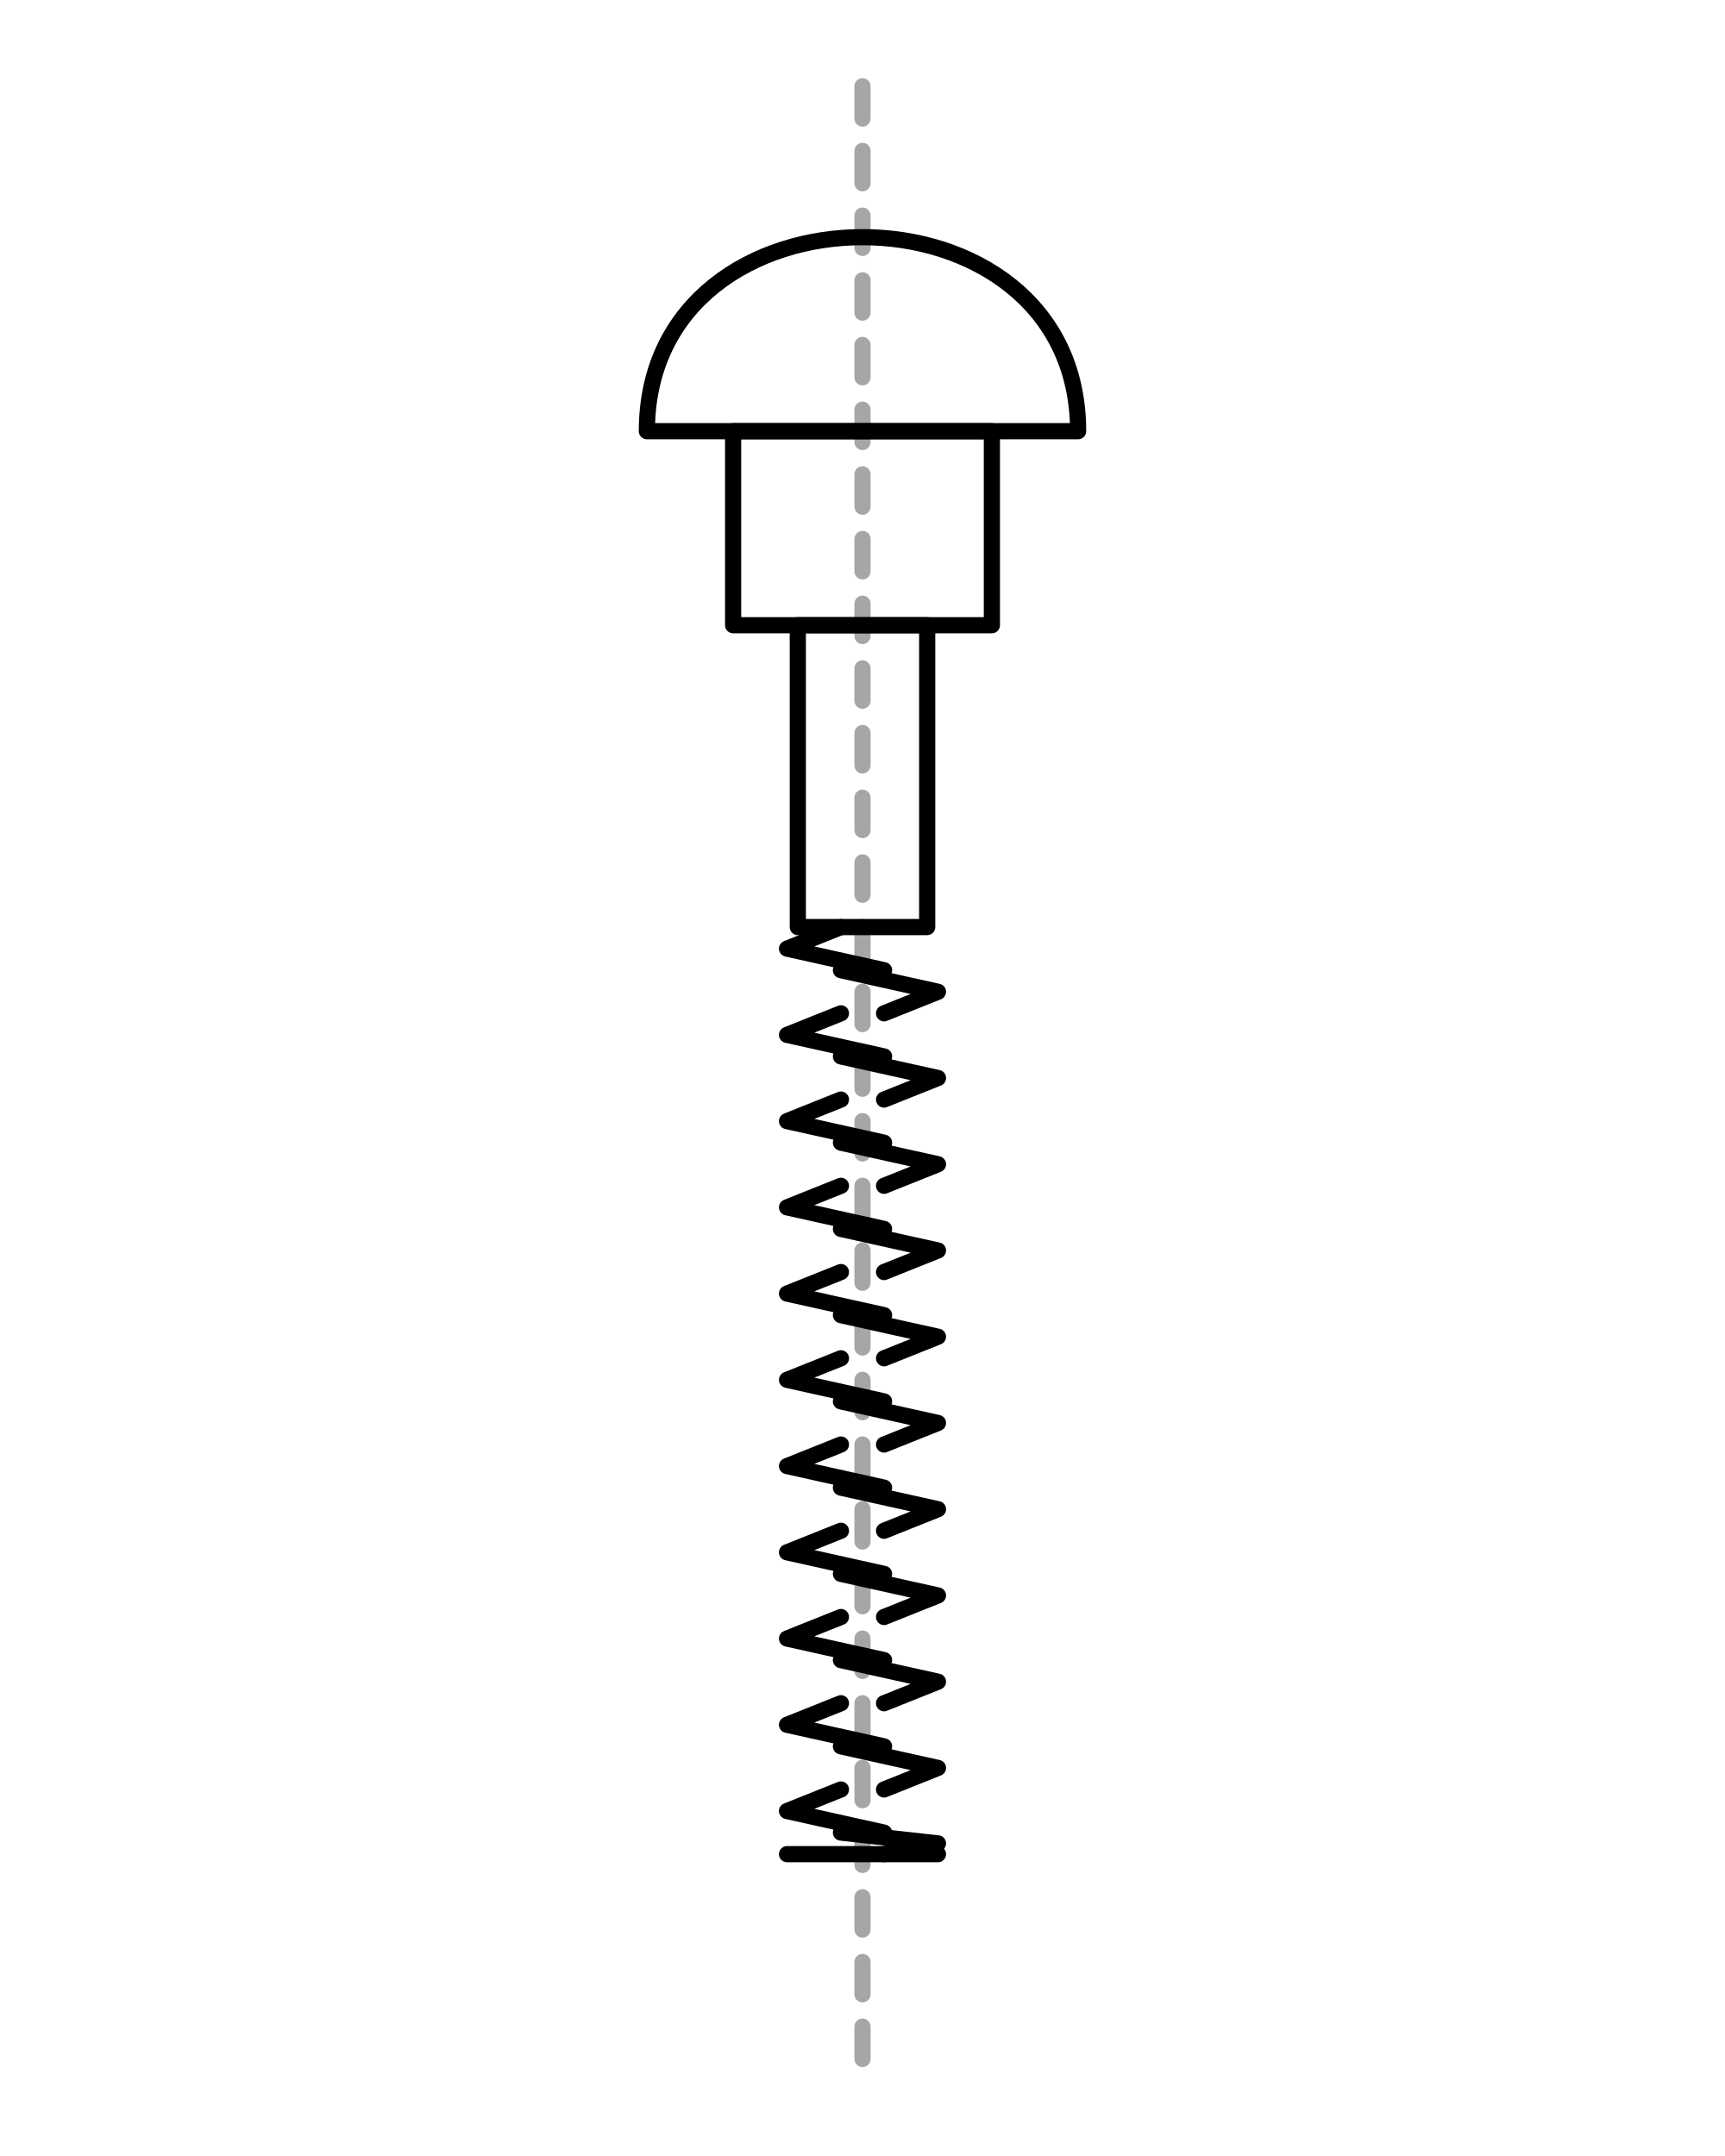
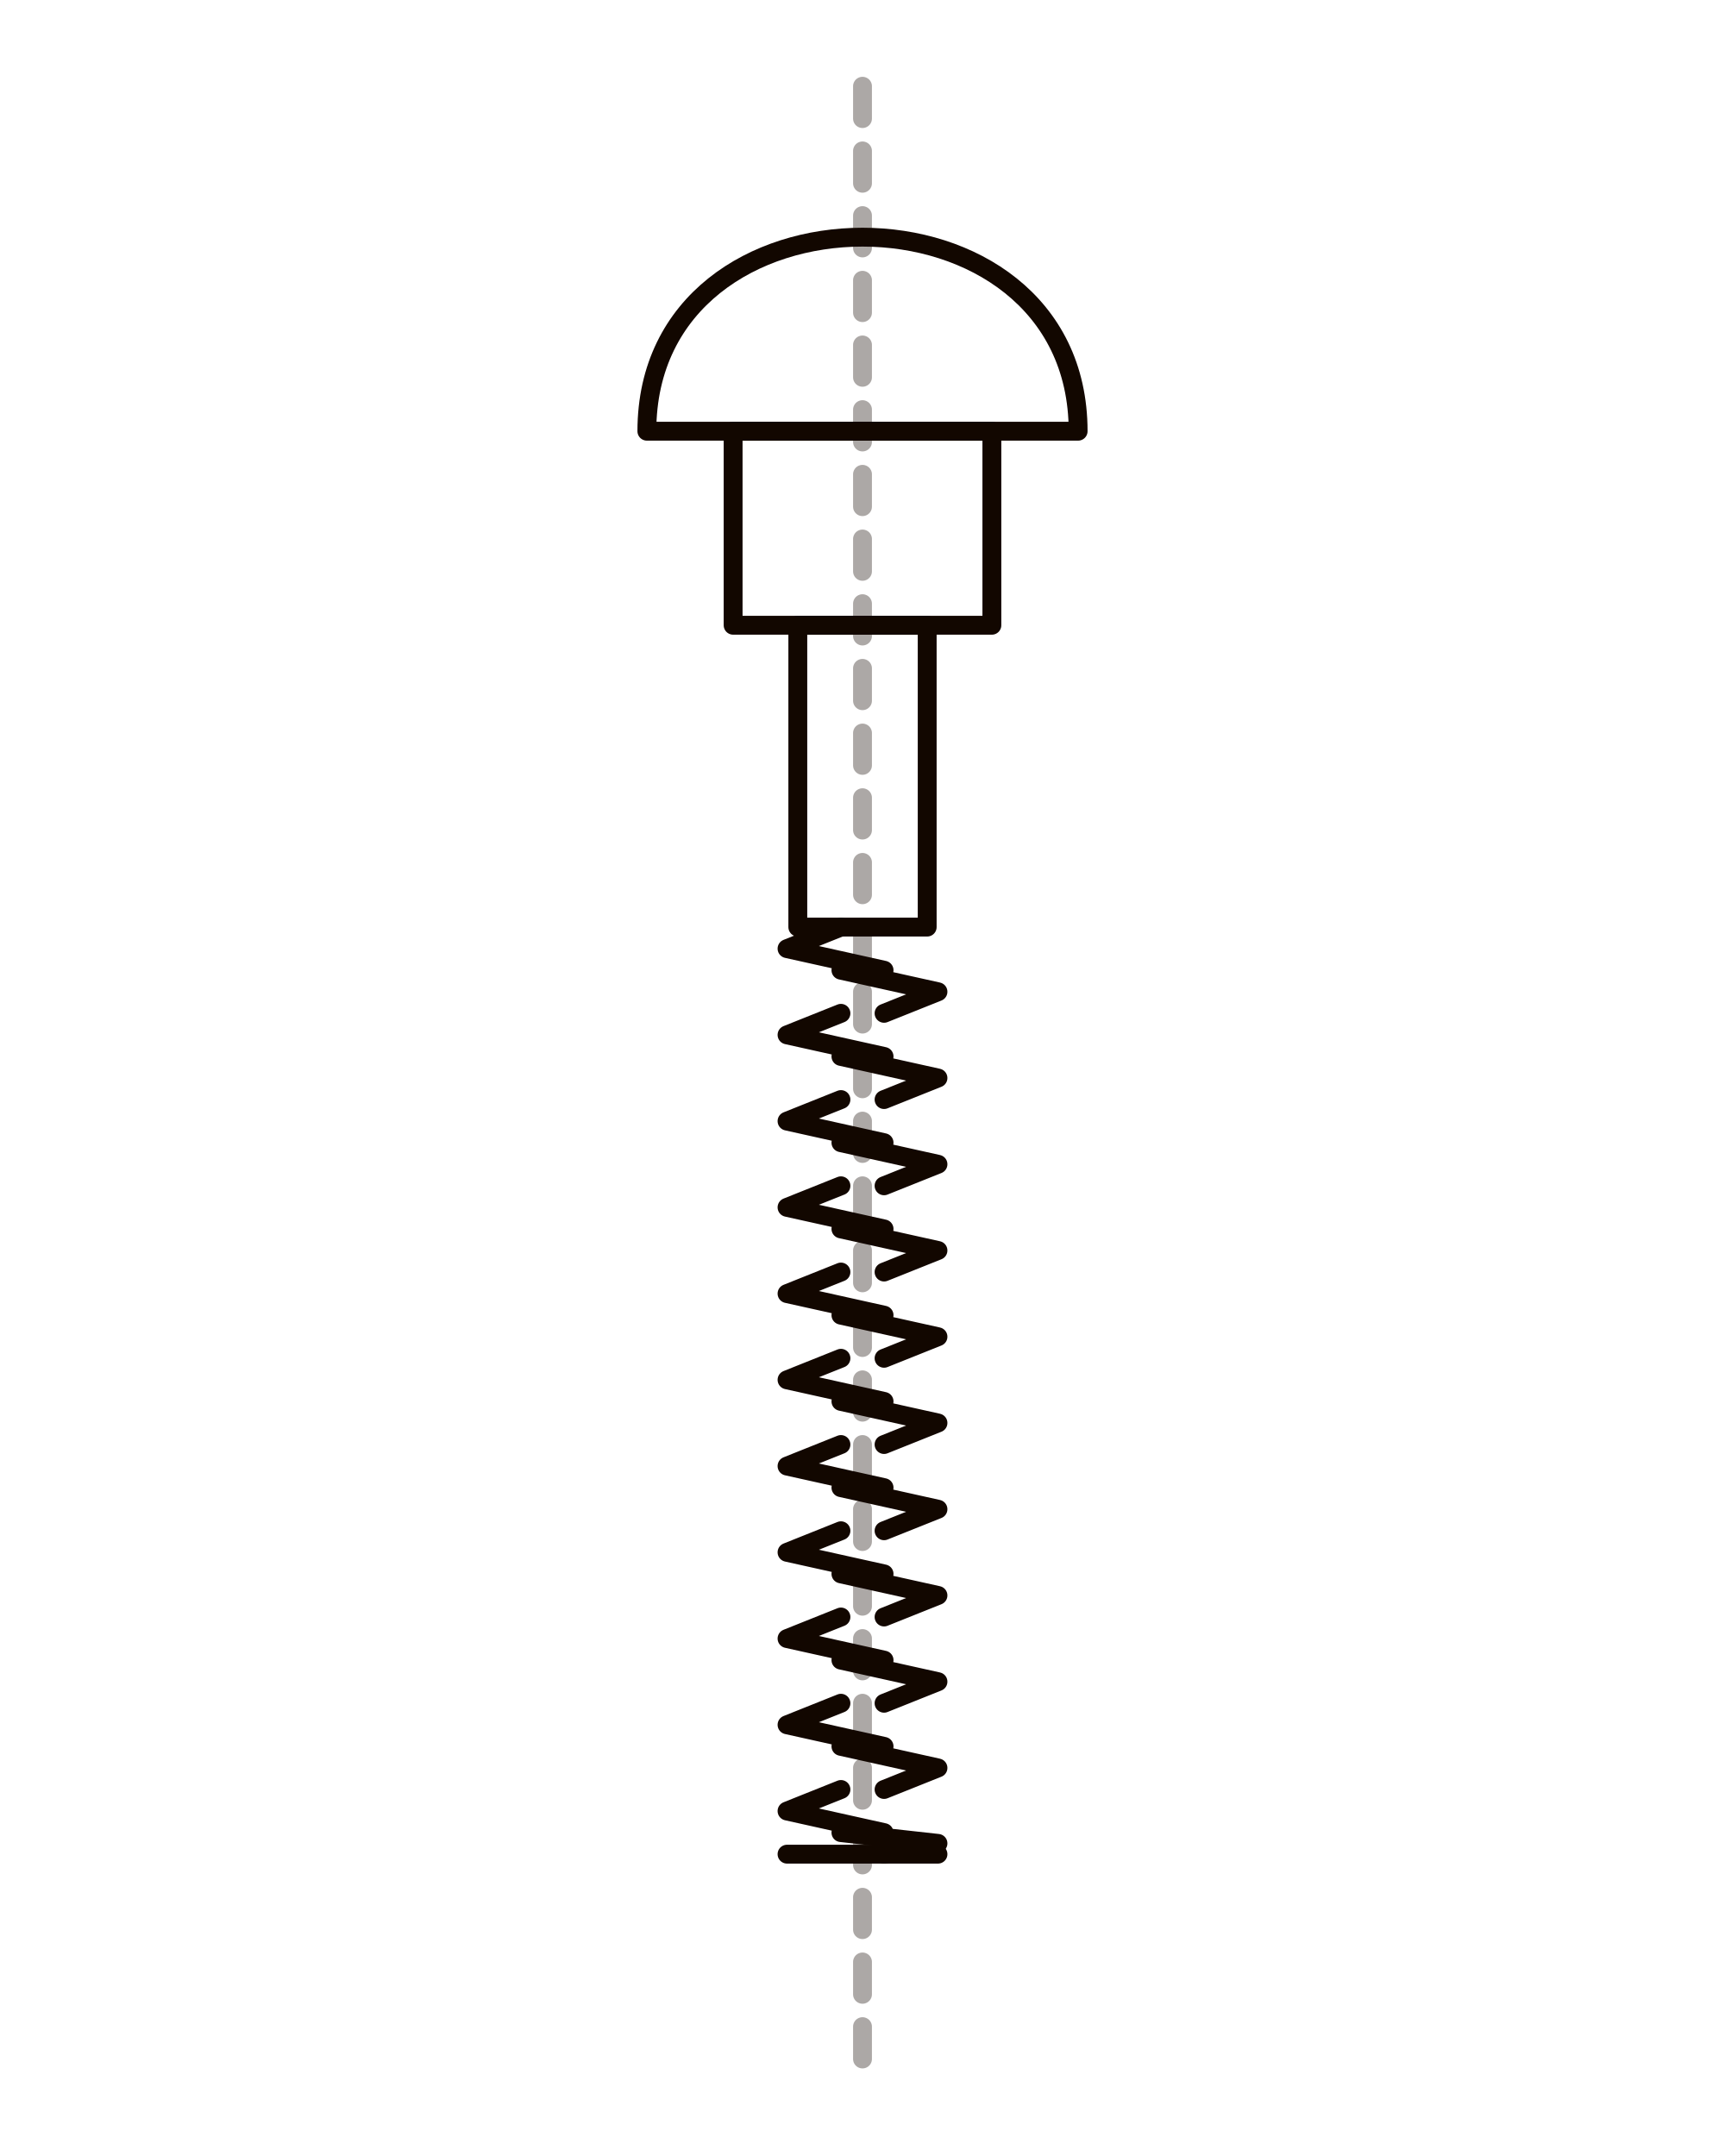
- <svg xmlns="http://www.w3.org/2000/svg" viewBox="0 0 160 200" fill="none" stroke="currentColor" stroke-width="1.5" stroke-linecap="round" stroke-linejoin="round" aria-hidden="true">
+ <svg xmlns="http://www.w3.org/2000/svg" viewBox="0 0 160 200" fill="none" stroke="#120700" stroke-width="1.75" stroke-linecap="round" stroke-linejoin="round" aria-hidden="true">
  <line x1="80" y1="8" x2="80" y2="192" stroke-dasharray="3 3" opacity="0.35" />
  <path d="M60 40 C60 16 100 16 100 40 Z" />
  <rect x="68" y="40" width="24" height="18" />
  <rect x="74" y="58" width="12" height="28" />
  <path d="M 78 86 L 73 88 L 82 90 M 78 90 L 87 92 L 82 94 M 78 94 L 73 96 L 82 98 M 78 98 L 87 100 L 82 102 M 78 102 L 73 104 L 82 106 M 78 106 L 87 108 L 82 110 M 78 110 L 73 112 L 82 114 M 78 114 L 87 116 L 82 118 M 78 118 L 73 120 L 82 122 M 78 122 L 87 124 L 82 126 M 78 126 L 73 128 L 82 130 M 78 130 L 87 132 L 82 134 M 78 134 L 73 136 L 82 138 M 78 138 L 87 140 L 82 142 M 78 142 L 73 144 L 82 146 M 78 146 L 87 148 L 82 150 M 78 150 L 73 152 L 82 154 M 78 154 L 87 156 L 82 158 M 78 158 L 73 160 L 82 162 M 78 162 L 87 164 L 82 166 M 78 166 L 73 168 L 82 170 M 78 170 L 87 171 L 82 172" />
  <line x1="73" y1="172" x2="87" y2="172" />
</svg>
